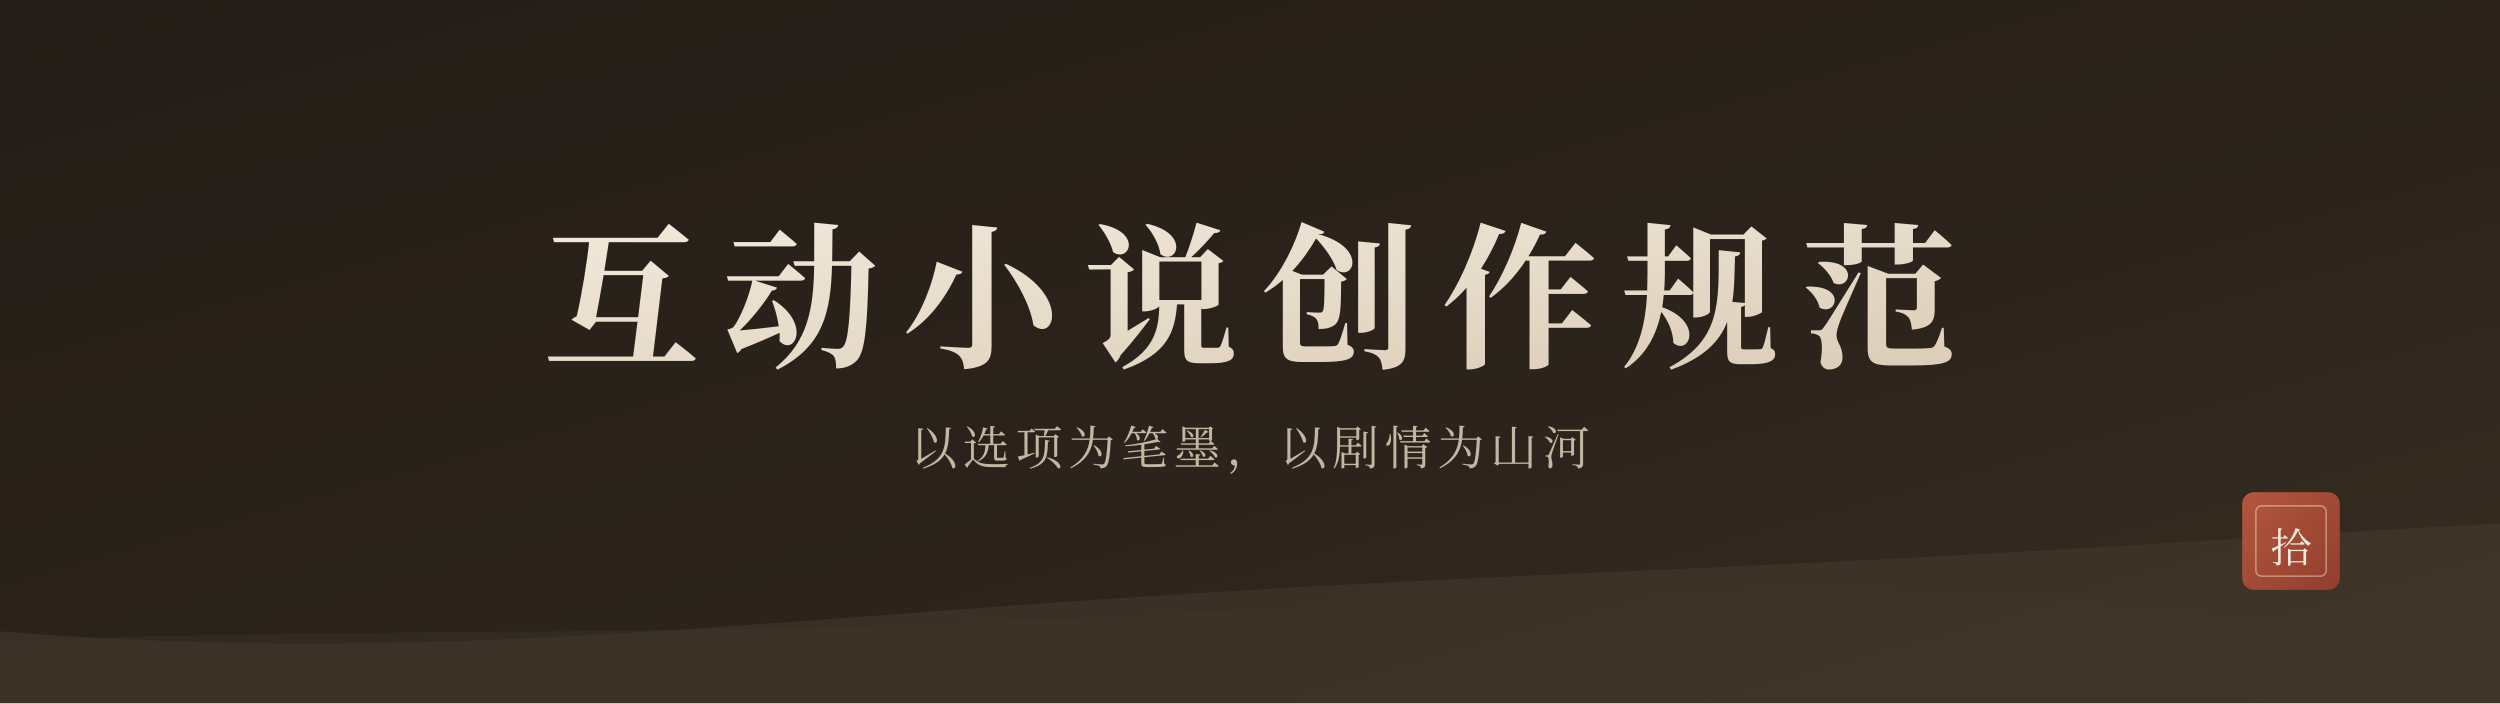
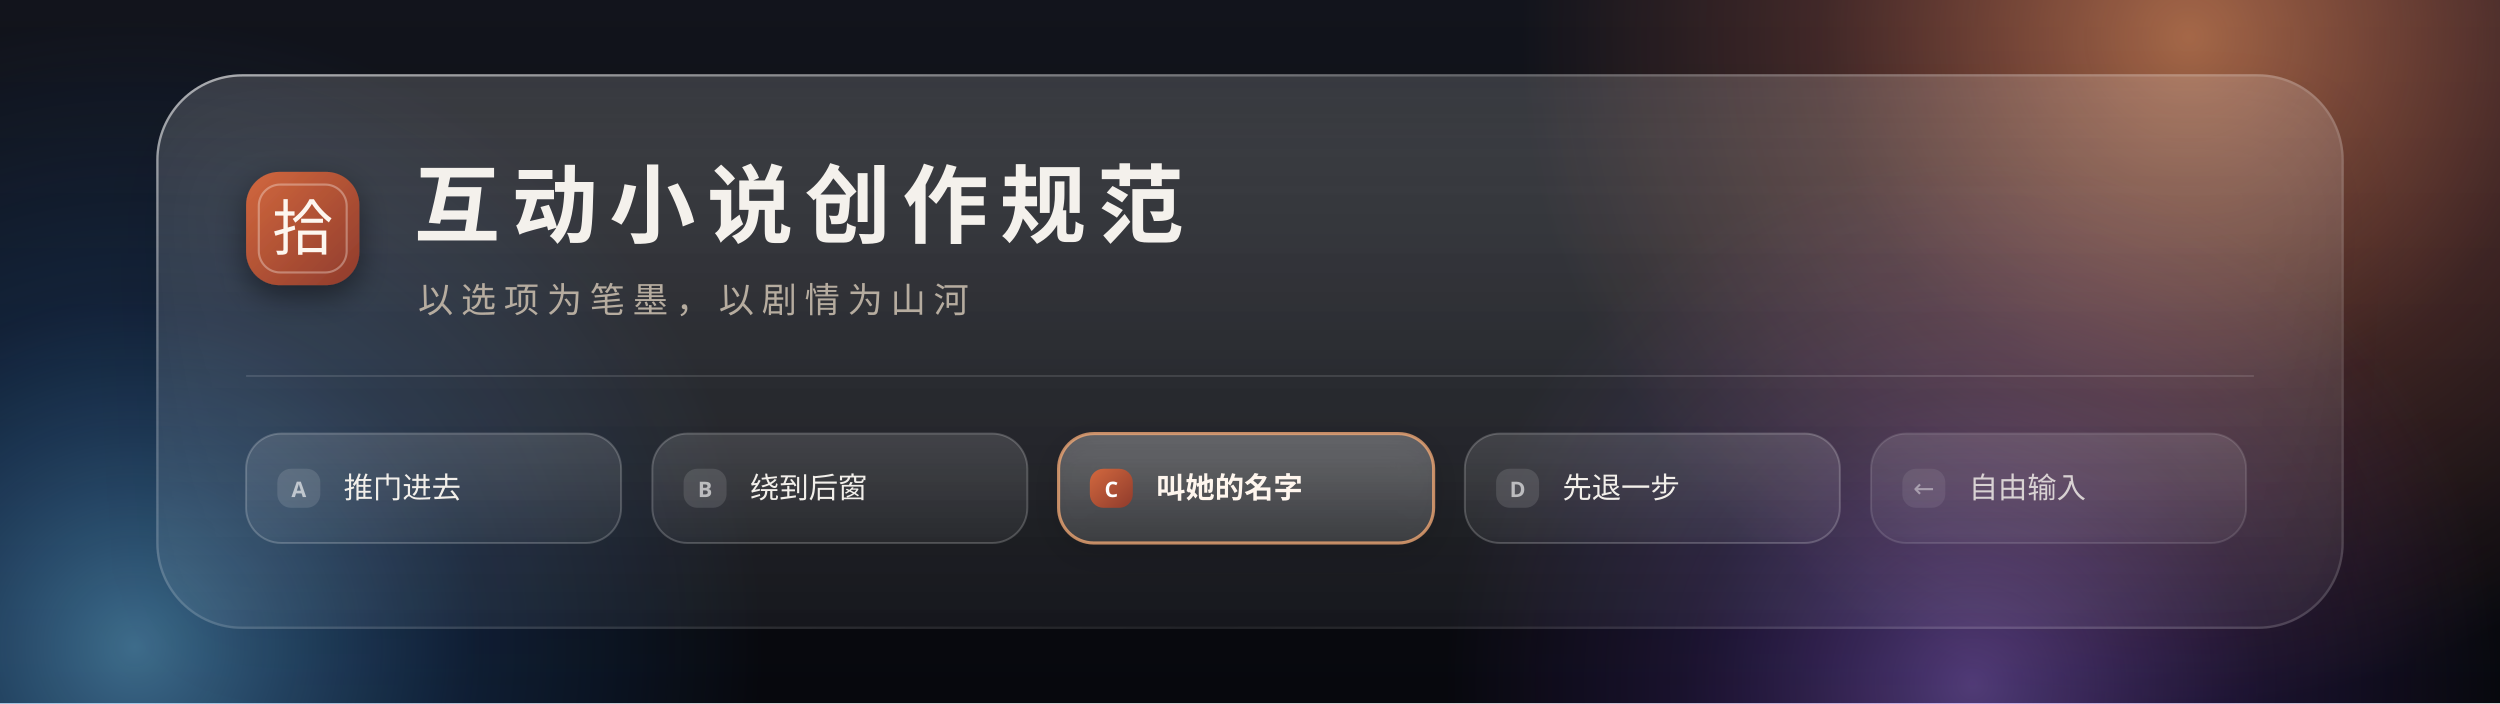
<svg xmlns="http://www.w3.org/2000/svg" width="1280" height="360" viewBox="0 0 1280 360" role="img" aria-labelledby="ttl desc">
  <defs>
-     <linearGradient id="bg" x1="0" y1="0" x2="1" y2="1">
-       <stop offset="0%" stop-color="#241d17" />
-       <stop offset="60%" stop-color="#2c241c" />
-       <stop offset="100%" stop-color="#372d22" />
+     <linearGradient id="paper" x1="0" y1="0" x2="0" y2="1">
+       <stop offset="0" stop-color="#12141C" />
+       <stop offset="0.55" stop-color="#0B0D13" />
+       <stop offset="1" stop-color="#07080D" />
    </linearGradient>
-     <linearGradient id="ink" x1="0" y1="0" x2="1" y2="1">
-       <stop offset="0%" stop-color="#f2e9db" />
-       <stop offset="100%" stop-color="#dccdb8" />
+     <radialGradient id="b1" cx="50%" cy="50%" r="50%">
+       <stop offset="0" stop-color="#FF9B63" stop-opacity="0.62" />
+       <stop offset="0.55" stop-color="#FF7A59" stop-opacity="0.20" />
+       <stop offset="1" stop-color="#FF7A59" stop-opacity="0" />
+     </radialGradient>
+     <radialGradient id="b2" cx="50%" cy="50%" r="50%">
+       <stop offset="0" stop-color="#6FC8FF" stop-opacity="0.52" />
+       <stop offset="0.55" stop-color="#2F7BD9" stop-opacity="0.18" />
+       <stop offset="1" stop-color="#2F7BD9" stop-opacity="0" />
+     </radialGradient>
+     <radialGradient id="b3" cx="50%" cy="50%" r="50%">
+       <stop offset="0" stop-color="#B07CFF" stop-opacity="0.44" />
+       <stop offset="0.55" stop-color="#7A45D6" stop-opacity="0.16" />
+       <stop offset="1" stop-color="#7A45D6" stop-opacity="0" />
+     </radialGradient>
+     <linearGradient id="glass" x1="0" y1="0" x2="0" y2="1">
+       <stop offset="0" stop-color="#FFFFFF" stop-opacity="0.16" />
+       <stop offset="0.62" stop-color="#FFFFFF" stop-opacity="0.09" />
+       <stop offset="1" stop-color="#FFFFFF" stop-opacity="0.045" />
+     </linearGradient>
+     <linearGradient id="ring" x1="0" y1="0" x2="1" y2="1">
+       <stop offset="0" stop-color="#FFFFFF" stop-opacity="0.58" />
+       <stop offset="0.30" stop-color="#FFFFFF" stop-opacity="0.22" />
+       <stop offset="0.74" stop-color="#FFFFFF" stop-opacity="0.05" />
+       <stop offset="1" stop-color="#FFFFFF" stop-opacity="0.16" />
+     </linearGradient>
+     <linearGradient id="pill" x1="0" y1="0" x2="0" y2="1">
+       <stop offset="0" stop-color="#FFFFFF" stop-opacity="0.13" />
+       <stop offset="1" stop-color="#FFFFFF" stop-opacity="0.05" />
+     </linearGradient>
+     <linearGradient id="pillOn" x1="0" y1="0" x2="0" y2="1">
+       <stop offset="0" stop-color="#FFFFFF" stop-opacity="0.26" />
+       <stop offset="1" stop-color="#FFFFFF" stop-opacity="0.11" />
    </linearGradient>
    <linearGradient id="seal" x1="0" y1="0" x2="1" y2="1">
-       <stop offset="0%" stop-color="#c25c42" />
-       <stop offset="100%" stop-color="#9a3f2e" />
+       <stop offset="0" stop-color="#D2683E" />
+       <stop offset="1" stop-color="#8F3B2C" />
    </linearGradient>
+     <filter id="lift" x="-15%" y="-25%" width="130%" height="160%">
+       <feDropShadow dx="0" dy="20" stdDeviation="22" flood-color="#000000" flood-opacity="0.55" />
+     </filter>
+     <filter id="liftS" x="-40%" y="-40%" width="180%" height="200%">
+       <feDropShadow dx="0" dy="6" stdDeviation="8" flood-color="#000000" flood-opacity="0.45" />
+     </filter>
  </defs>
-   <rect width="1280" height="360" fill="url(#bg)" />
-   <path d="M0,360 L0,323.21 L8,323.834 L16,324.427 L24,324.989 L32,325.519 L40,326.016 L48,326.481 L56,326.913 L64,327.312 L72,327.678 L80,328.011 L88,328.311 L96,328.578 L104,328.812 L112,329.012 L120,329.181 L128,329.316 L136,329.42 L144,329.492 L152,329.532 L160,329.541 L168,329.52 L176,329.468 L184,329.387 L192,329.277 L200,329.139 L208,328.973 L216,328.78 L224,328.561 L232,328.316 L240,328.046 L248,327.753 L256,327.436 L264,327.098 L272,326.737 L280,326.357 L288,325.956 L296,325.537 L304,325.101 L312,324.647 L320,324.178 L328,323.694 L336,323.195 L344,322.684 L352,322.161 L360,321.627 L368,321.082 L376,320.529 L384,319.967 L392,319.398 L400,318.822 L408,318.241 L416,317.655 L424,317.065 L432,316.472 L440,315.877 L448,315.281 L456,314.684 L464,314.087 L472,313.491 L480,312.897 L488,312.304 L496,311.715 L504,311.128 L512,310.546 L520,309.968 L528,309.395 L536,308.827 L544,308.265 L552,307.709 L560,307.16 L568,306.617 L576,306.081 L584,305.553 L592,305.032 L600,304.519 L608,304.014 L616,303.516 L624,303.026 L632,302.545 L640,302.071 L648,301.605 L656,301.146 L664,300.696 L672,300.253 L680,299.817 L688,299.389 L696,298.967 L704,298.552 L712,298.143 L720,297.741 L728,297.344 L736,296.953 L744,296.566 L752,296.185 L760,295.808 L768,295.434 L776,295.064 L784,294.697 L792,294.333 L800,293.971 L808,293.611 L816,293.252 L824,292.894 L832,292.536 L840,292.178 L848,291.82 L856,291.461 L864,291.101 L872,290.739 L880,290.375 L888,290.008 L896,289.638 L904,289.266 L912,288.889 L920,288.509 L928,288.125 L936,287.736 L944,287.343 L952,286.945 L960,286.542 L968,286.133 L976,285.72 L984,285.301 L992,284.876 L1000,284.446 L1008,284.01 L1016,283.569 L1024,283.122 L1032,282.67 L1040,282.213 L1048,281.751 L1056,281.284 L1064,280.813 L1072,280.337 L1080,279.857 L1088,279.373 L1096,278.887 L1104,278.397 L1112,277.905 L1120,277.411 L1128,276.915 L1136,276.419 L1144,275.923 L1152,275.426 L1160,274.931 L1168,274.437 L1176,273.946 L1184,273.457 L1192,272.972 L1200,272.492 L1208,272.017 L1216,271.548 L1224,271.086 L1232,270.631 L1240,270.186 L1248,269.749 L1256,269.323 L1264,268.908 L1272,268.505 L1280,268.115 L1280,360" fill="#4a3e31" opacity="0.45" />
-   <path d="M0,360 L0,328.189 L8,327.897 L16,327.616 L24,327.346 L32,327.087 L40,326.84 L48,326.605 L56,326.38 L64,326.166 L72,325.964 L80,325.772 L88,325.591 L96,325.419 L104,325.258 L112,325.107 L120,324.964 L128,324.831 L136,324.706 L144,324.589 L152,324.479 L160,324.377 L168,324.281 L176,324.191 L184,324.107 L192,324.027 L200,323.952 L208,323.88 L216,323.812 L224,323.746 L232,323.682 L240,323.62 L248,323.558 L256,323.495 L264,323.433 L272,323.369 L280,323.303 L288,323.235 L296,323.163 L304,323.088 L312,323.009 L320,322.925 L328,322.835 L336,322.739 L344,322.637 L352,322.528 L360,322.412 L368,322.288 L376,322.155 L384,322.014 L392,321.863 L400,321.703 L408,321.534 L416,321.354 L424,321.164 L432,320.964 L440,320.753 L448,320.532 L456,320.299 L464,320.056 L472,319.802 L480,319.536 L488,319.26 L496,318.973 L504,318.676 L512,318.368 L520,318.05 L528,317.721 L536,317.383 L544,317.036 L552,316.68 L560,316.314 L568,315.941 L576,315.56 L584,315.172 L592,314.777 L600,314.376 L608,313.969 L616,313.558 L624,313.142 L632,312.723 L640,312.301 L648,311.877 L656,311.451 L664,311.025 L672,310.6 L680,310.176 L688,309.753 L696,309.333 L704,308.918 L712,308.506 L720,308.1 L728,307.701 L736,307.309 L744,306.925 L752,306.55 L760,306.185 L768,305.831 L776,305.489 L784,305.159 L792,304.843 L800,304.541 L808,304.255 L816,303.984 L824,303.73 L832,303.494 L840,303.277 L848,303.079 L856,302.9 L864,302.742 L872,302.605 L880,302.49 L888,302.398 L896,302.328 L904,302.282 L912,302.26 L920,302.263 L928,302.29 L936,302.342 L944,302.42 L952,302.524 L960,302.653 L968,302.809 L976,302.991 L984,303.2 L992,303.435 L1000,303.696 L1008,303.984 L1016,304.298 L1024,304.638 L1032,305.004 L1040,305.395 L1048,305.812 L1056,306.254 L1064,306.721 L1072,307.212 L1080,307.726 L1088,308.264 L1096,308.824 L1104,309.406 L1112,310.009 L1120,310.633 L1128,311.277 L1136,311.939 L1144,312.62 L1152,313.318 L1160,314.033 L1168,314.763 L1176,315.508 L1184,316.266 L1192,317.037 L1200,317.819 L1208,318.612 L1216,319.414 L1224,320.224 L1232,321.041 L1240,321.864 L1248,322.692 L1256,323.523 L1264,324.357 L1272,325.192 L1280,326.028 L1280,360" fill="#40372c" opacity="0.35" />
-   <text x="50%" y="182" font-family="'Noto Serif CJK SC','Songti SC','STSong','SimSun',serif" font-size="80" font-weight="700" fill="url(#ink)" letter-spacing="12" text-anchor="middle">互动小说创作规范</text>
-   <text x="50%" y="238" font-family="'Noto Serif CJK SC','Songti SC',serif" font-size="24" fill="#c3b6a2" letter-spacing="3" text-anchor="middle">以选项为笔墨，以剧情为山河</text>
-   <rect x="1148" y="252" width="50" height="50" rx="6" fill="url(#seal)" opacity="0.9" />
-   <rect x="1155" y="259" width="36" height="36" rx="3" fill="none" stroke="#f6ecdd" stroke-width="0.8" opacity="0.45" />
-   <text x="1173" y="288" font-family="'Noto Serif CJK SC','Songti SC',serif" font-size="21" fill="#f6ecdd" text-anchor="middle" letter-spacing="2">拾</text>
+   <rect width="1280" height="360" fill="url(#paper)" />
+   <circle cx="1120" cy="20" r="340" fill="url(#b1)" />
+   <circle cx="70" cy="330" r="320" fill="url(#b2)" />
+   <circle cx="1010" cy="350" r="270" fill="url(#b3)" />
+   <rect x="80" y="38" width="1120" height="284" rx="44" fill="url(#glass)" filter="url(#lift)" />
+   <rect x="80.6" y="38.6" width="1118.8" height="282.8" rx="43.4" fill="none" stroke="url(#ring)" stroke-width="1.2" />
+   <g filter="url(#liftS)">
+     <rect x="126" y="88" width="58" height="58" rx="17" fill="url(#seal)" />
+     <rect x="132.5" y="94.5" width="45" height="45" rx="11" fill="none" stroke="#FDF6EF" stroke-opacity="0.34" stroke-width="1.1" />
+     <text x="155" y="128" font-family="'Noto Serif SC','Songti SC','STSong',SimSun,serif" font-size="31" fill="#FDF6EF" text-anchor="middle">拾</text>
+   </g>
+   <text x="212" y="121" font-family="'Noto Serif SC','Songti SC','STSong',SimSun,serif" font-size="44" font-weight="700" letter-spacing="6" fill="#F4F1EC">互动小说创作规范</text>
+   <text x="214" y="160" font-family="'Noto Serif SC','Songti SC','STSong',SimSun,serif" font-size="18" letter-spacing="4" fill="#B6AC9F">以选项为笔墨，以剧情为山河</text>
+   <rect x="126" y="192" width="1028" height="1" fill="#FFFFFF" opacity="0.12" />
+   <g font-family="'PingFang SC','Microsoft YaHei',system-ui,sans-serif">
+     <rect x="126" y="222" width="192" height="56" rx="18" fill="url(#pill)" stroke="#FFFFFF" stroke-opacity="0.20" stroke-width="1" />
+     <rect x="142" y="240" width="22" height="20" rx="7" fill="#FFFFFF" opacity="0.12" />
+     <text x="153" y="254.5" font-size="11" font-weight="700" fill="#FFFFFF" fill-opacity="0.62" text-anchor="middle">A</text>
+     <text x="176" y="255" font-size="15" fill="#F2EFEA">推门进去</text>
+     <rect x="334" y="222" width="192" height="56" rx="18" fill="url(#pill)" stroke="#FFFFFF" stroke-opacity="0.20" stroke-width="1" />
+     <rect x="350" y="240" width="22" height="20" rx="7" fill="#FFFFFF" opacity="0.12" />
+     <text x="361" y="254.5" font-size="11" font-weight="700" fill="#FFFFFF" fill-opacity="0.62" text-anchor="middle">B</text>
+     <text x="384" y="255" font-size="15" fill="#F2EFEA">绕到后窗</text>
+     <rect x="542" y="222" width="192" height="56" rx="18" fill="url(#pillOn)" stroke="#FFB27A" stroke-opacity="0.72" stroke-width="1.6" filter="url(#liftS)" />
+     <rect x="558" y="240" width="22" height="20" rx="7" fill="url(#seal)" />
+     <text x="569" y="254.5" font-size="11" font-weight="700" fill="#FFFFFF" text-anchor="middle">C</text>
+     <text x="592" y="255" font-size="15" font-weight="600" fill="#FFF6EE">叫她的名字</text>
+     <rect x="750" y="222" width="192" height="56" rx="18" fill="url(#pill)" stroke="#FFFFFF" stroke-opacity="0.20" stroke-width="1" />
+     <rect x="766" y="240" width="22" height="20" rx="7" fill="#FFFFFF" opacity="0.12" />
+     <text x="777" y="254.5" font-size="11" font-weight="700" fill="#FFFFFF" fill-opacity="0.62" text-anchor="middle">D</text>
+     <text x="800" y="255" font-size="15" fill="#F2EFEA">先退一步</text>
+     <rect x="958" y="222" width="192" height="56" rx="18" fill="url(#pill)" stroke="#FFFFFF" stroke-opacity="0.14" stroke-width="1" opacity="0.9" />
+     <rect x="974" y="240" width="22" height="20" rx="7" fill="#FFFFFF" opacity="0.08" />
+     <text x="985" y="254.5" font-size="13" fill="#FFFFFF" fill-opacity="0.42" text-anchor="middle">←</text>
+     <text x="1008" y="255" font-size="15" fill="#F2EFEA" fill-opacity="0.82">自由输入</text>
+   </g>
</svg>
